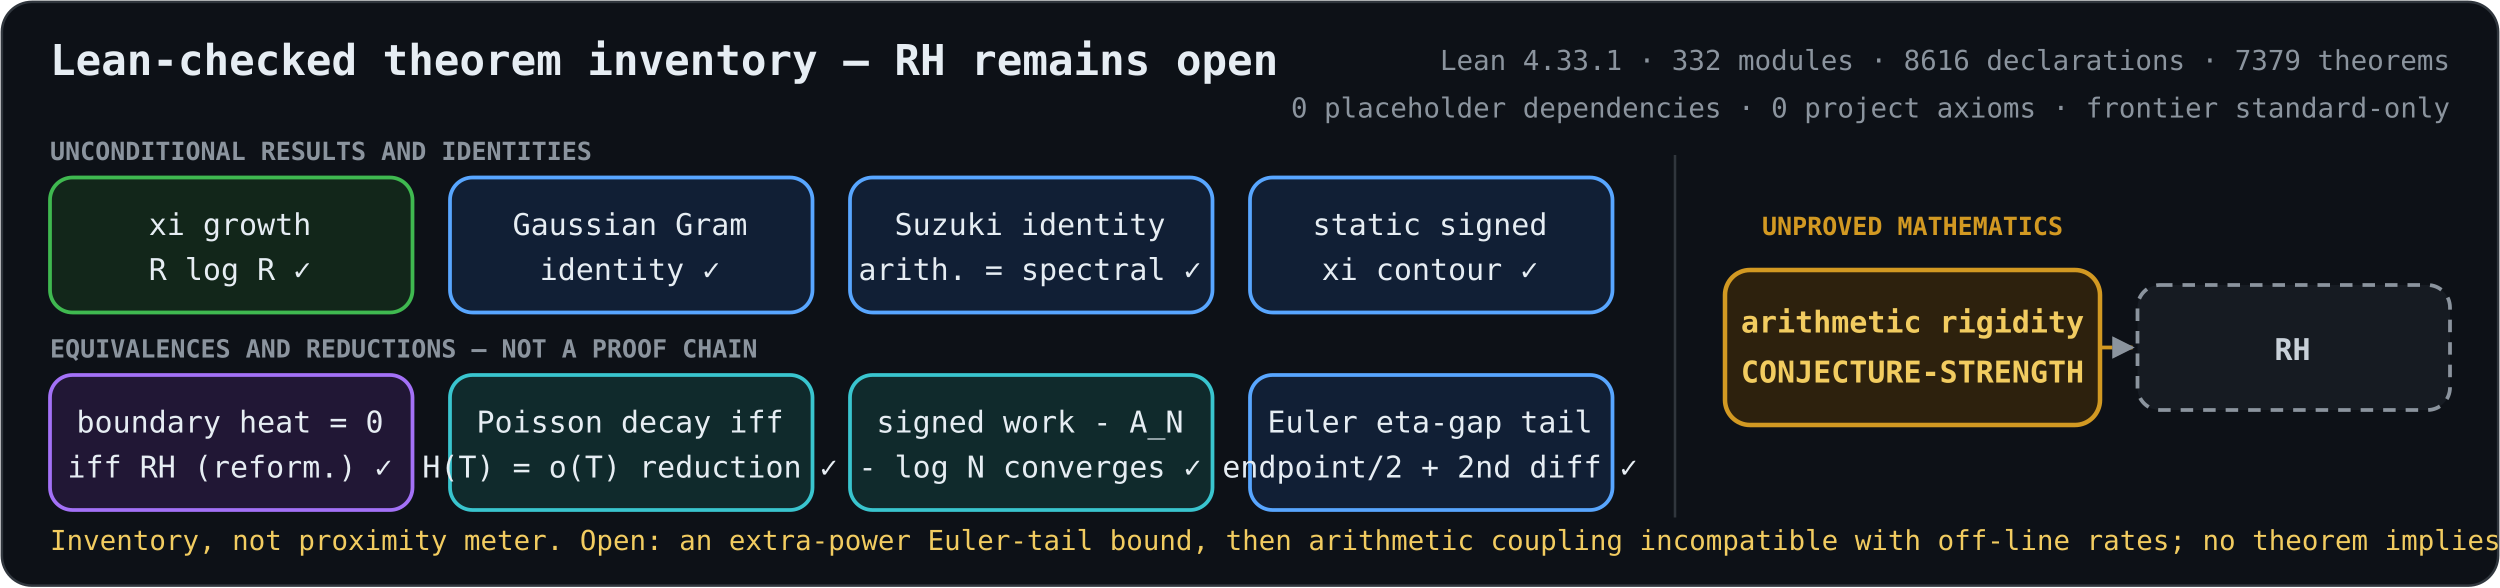
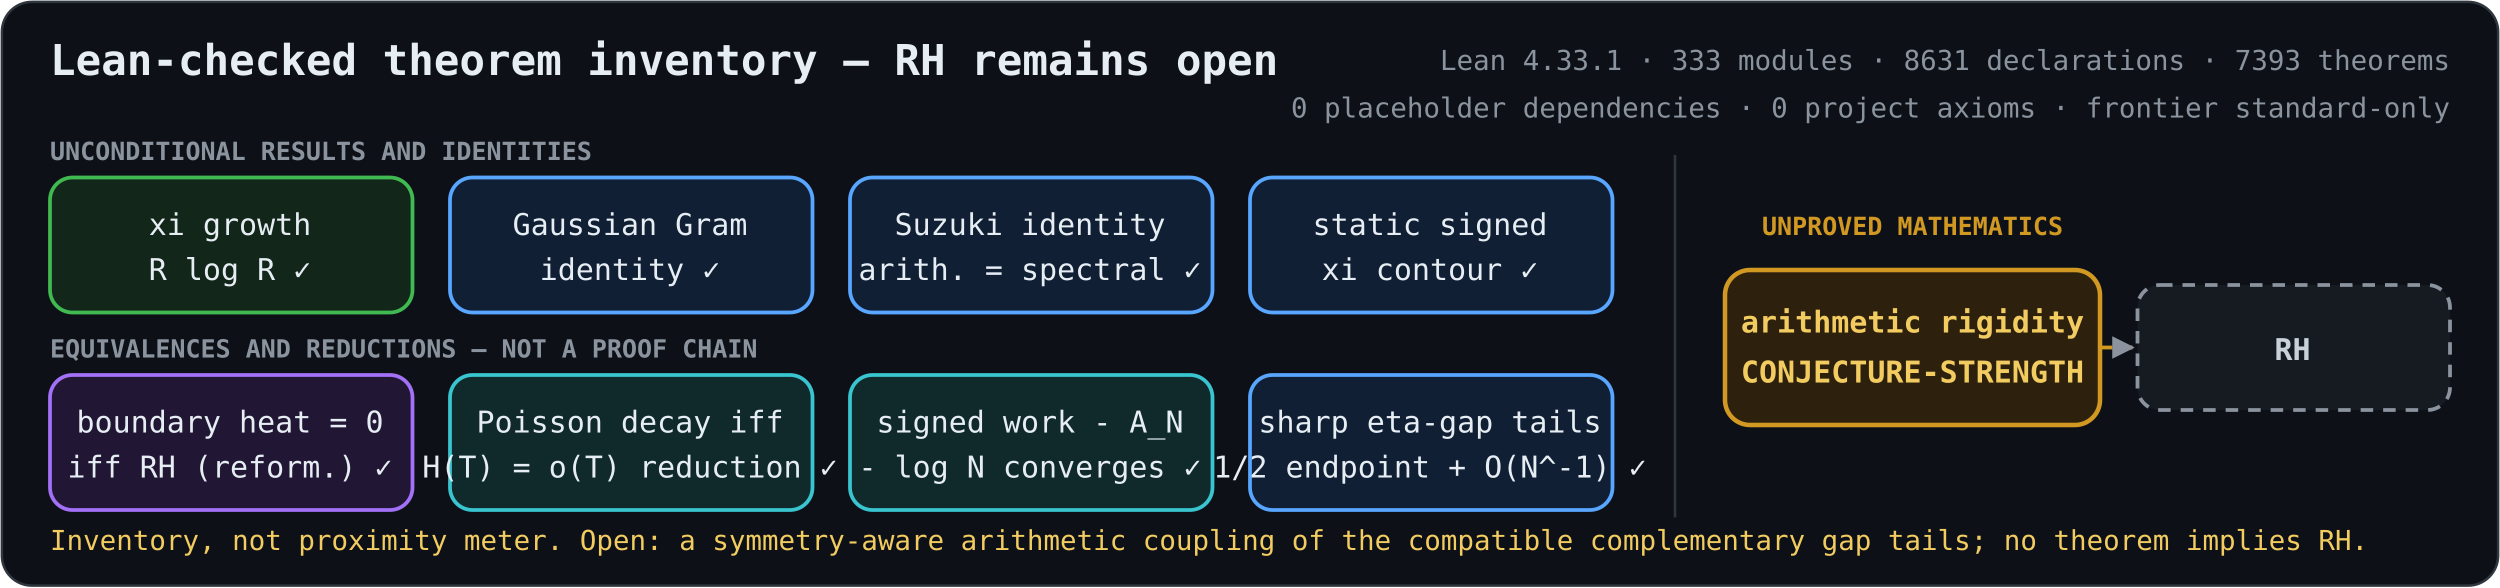
<svg xmlns="http://www.w3.org/2000/svg" role="img" aria-labelledby="title description" viewBox="0 0 1000 235">
  <defs>
    <marker id="arrow" viewBox="0 0 10 10" refX="9" refY="5" markerWidth="6" markerHeight="6" orient="auto-start-reverse">
      <path d="M 0 0 L 10 5 L 0 10 z" fill="#8b949e" />
    </marker>
    <style>
      .bg { fill: #0d1117; stroke: #30363d; }
      text { fill: #e6edf3; font-family: ui-monospace, SFMono-Regular, Menlo, Consolas, monospace; font-size: 12px; text-anchor: middle; }
      .heading { font-size: 17px; font-weight: 700; text-anchor: start; }
      .metrics { fill: #8b949e; font-size: 11px; text-anchor: end; }
      .proved rect { fill: #12261a; stroke: #3fb950; stroke-width: 1.5; }
      .proved.equivalence rect { fill: #211735; stroke: #a371f7; }
      .proved.bridge rect { fill: #111f35; stroke: #58a6ff; }
      .proved.reduction rect { fill: #102a2c; stroke: #39c5cf; }
      .open rect { fill: #2d210d; stroke: #d29922; stroke-width: 1.8; }
      .goal rect { fill: #161b22; stroke: #8b949e; stroke-width: 1.5; stroke-dasharray: 5 4; }
      .open text { fill: #f2cc60; font-weight: 700; }
      .goal text { fill: #c9d1d9; font-weight: 700; }
      .open-edge { fill: none; stroke: #d29922; stroke-width: 1.5; stroke-dasharray: 5 4; marker-end: url(#arrow); }
      .section { fill: #8b949e; font-size: 10px; font-weight: 700; text-anchor: start; }
      .gap-label { fill: #d29922; font-size: 10px; font-weight: 700; }
      .frontier { fill: #f2cc60; font-size: 11px; text-anchor: start; }
    </style>
  </defs>
  <rect class="bg" x="0.75" y="0.75" width="998.5" height="233.5" rx="12" />
  <text class="heading" x="20" y="30">Lean-checked theorem inventory — RH remains open</text>
-   <text class="metrics" x="980" y="28">Lean 4.33.1 · 332 modules · 8616 declarations · 7379 theorems</text>
+   <text class="metrics" x="980" y="28">Lean 4.33.1 · 333 modules · 8631 declarations · 7393 theorems</text>
  <text class="metrics" x="980" y="47">0 placeholder dependencies · 0 project axioms · frontier standard-only</text>
  <text class="section" x="20" y="64">UNCONDITIONAL RESULTS AND IDENTITIES</text>
  <text class="section" x="20" y="143">EQUIVALENCES AND REDUCTIONS — NOT A PROOF CHAIN</text>
  <line x1="670" y1="62" x2="670" y2="207" stroke="#30363d" />
  <text class="gap-label" x="765" y="94">UNPROVED MATHEMATICS</text>
  <path class="open-edge" d="M840 139 H853" />
  <g class="proved unconditional">
    <rect x="20" y="71" width="145" height="54" rx="9" />
    <text x="92" y="94">xi growth</text>
    <text x="92" y="112">R log R  ✓</text>
  </g>
  <g class="proved bridge">
    <rect x="180" y="71" width="145" height="54" rx="9" />
    <text x="252" y="94">Gaussian Gram</text>
    <text x="252" y="112">identity  ✓</text>
  </g>
  <g class="proved bridge">
    <rect x="340" y="71" width="145" height="54" rx="9" />
    <text x="412" y="94">Suzuki identity</text>
    <text x="412" y="112">arith. = spectral  ✓</text>
  </g>
  <g class="proved bridge">
    <rect x="500" y="71" width="145" height="54" rx="9" />
    <text x="572" y="94">static signed</text>
    <text x="572" y="112">xi contour  ✓</text>
  </g>
  <g class="proved equivalence">
    <rect x="20" y="150" width="145" height="54" rx="9" />
    <text x="92" y="173">boundary heat = 0</text>
    <text x="92" y="191">iff RH (reform.)  ✓</text>
  </g>
  <g class="proved reduction">
    <rect x="180" y="150" width="145" height="54" rx="9" />
    <text x="252" y="173">Poisson decay iff</text>
    <text x="252" y="191">H(T) = o(T) reduction  ✓</text>
  </g>
  <g class="proved reduction">
    <rect x="340" y="150" width="145" height="54" rx="9" />
    <text x="412" y="173">signed work - A_N</text>
    <text x="412" y="191">- log N converges  ✓</text>
  </g>
  <g class="proved bridge">
    <rect x="500" y="150" width="145" height="54" rx="9" />
-     <text x="572" y="173">Euler eta-gap tail</text>
-     <text x="572" y="191">endpoint/2 + 2nd diff  ✓</text>
+     <text x="572" y="173">sharp eta-gap tails</text>
+     <text x="572" y="191">1/2 endpoint + O(N^-1)  ✓</text>
  </g>
  <g class="open">
    <rect x="690" y="108" width="150" height="62" rx="10" />
    <text x="765" y="133">arithmetic rigidity</text>
    <text x="765" y="153">CONJECTURE-STRENGTH</text>
  </g>
  <g class="goal">
    <rect x="855" y="114" width="125" height="50" rx="9" />
    <text x="917" y="144">RH</text>
  </g>
-   <text class="frontier" x="20" y="220">Inventory, not proximity meter. Open: an extra-power Euler-tail bound, then arithmetic coupling incompatible with off-line rates; no theorem implies RH.</text>
+   <text class="frontier" x="20" y="220">Inventory, not proximity meter. Open: a symmetry-aware arithmetic coupling of the compatible complementary gap tails; no theorem implies RH.</text>
</svg>
